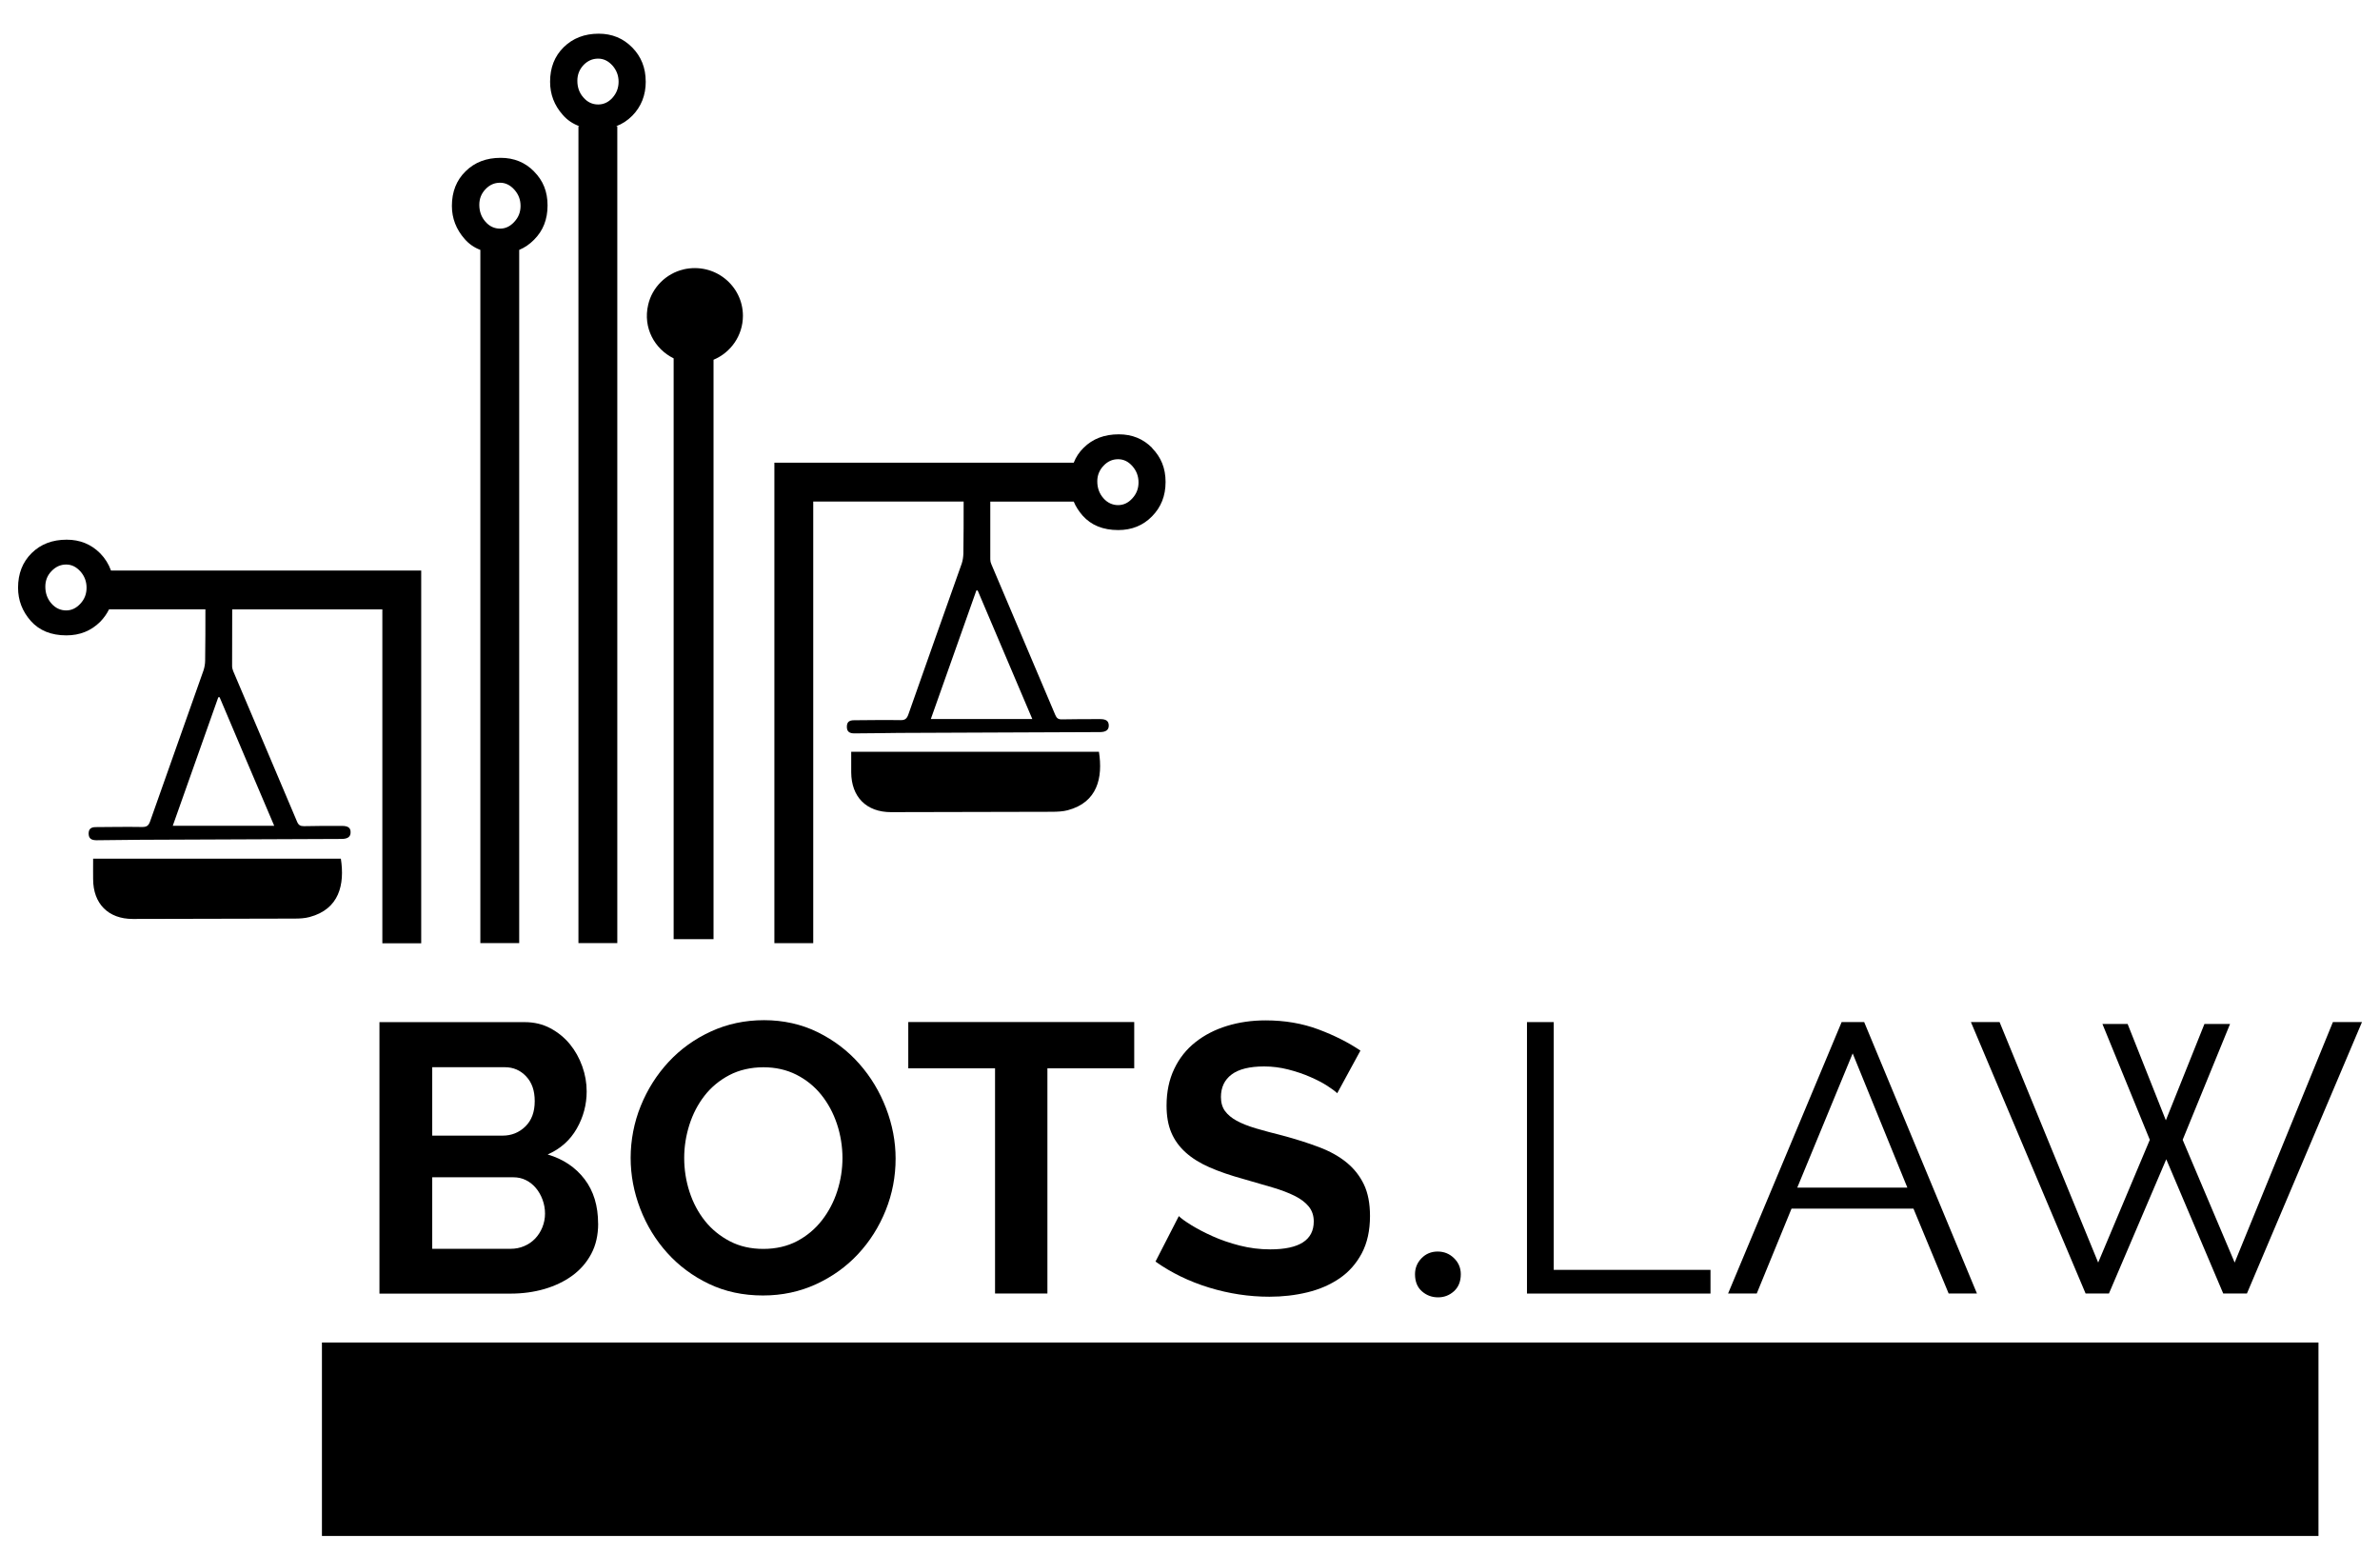
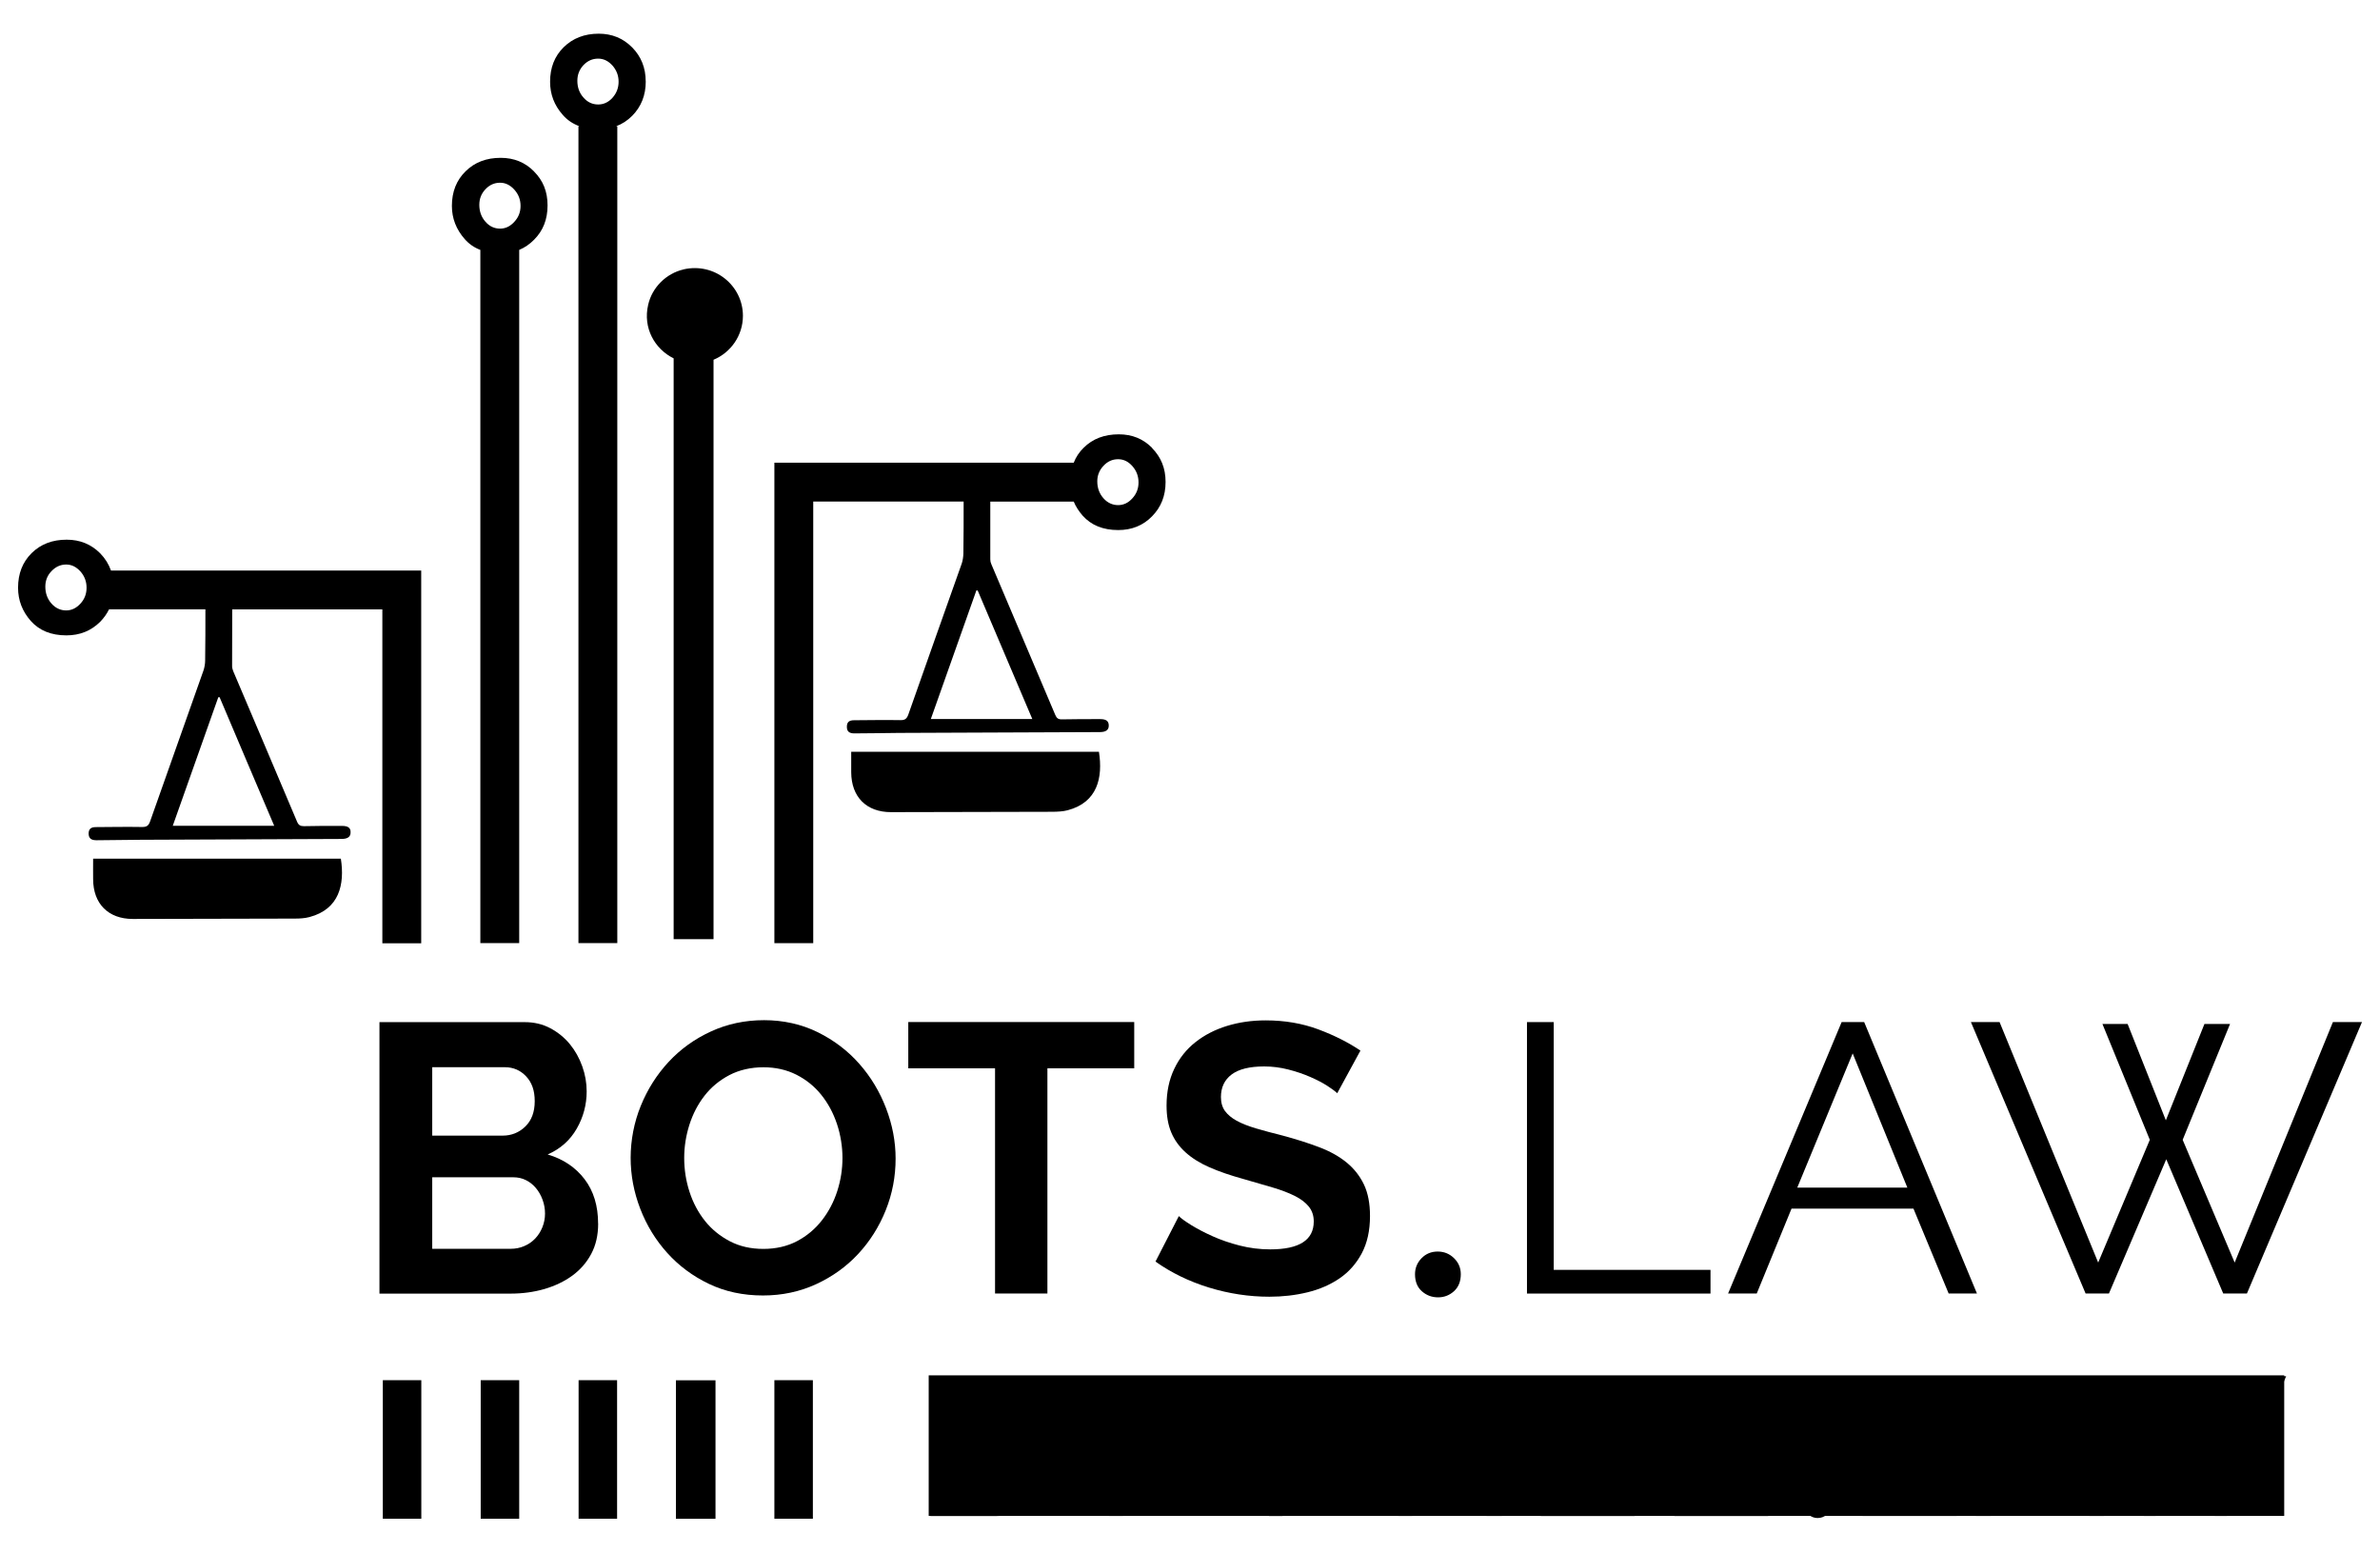
<svg xmlns="http://www.w3.org/2000/svg" xmlns:xlink="http://www.w3.org/1999/xlink" version="1.1" viewBox="0 0 460 300" id="svg3227">
  <defs id="defs46" />
  <g id="Layer_2" data-name="Layer 2">
    <g id="g3166">
      <path class="logo-2" d="M212.4,145.27h-47.88v3.95c.02,4.78,2.93,7.72,7.69,7.72,10.42-.02,20.84-.05,31.29-.07.95-.02,1.94-.05,2.87-.3,5.75-1.53,6.82-6.29,6.03-11.3Z" id="path3162" />
      <path class="logo-2" d="M222.69,86.56c-1.73-1.76-3.88-2.63-6.45-2.63-2.77,0-5.04.85-6.79,2.59-.85.83-1.5,1.8-1.92,2.89h-57.86v92.85h7.51s0-85.34,0-85.34h29.07c0,3.35,0,6.7-.05,10.05-.02.65-.12,1.34-.32,1.94-3.44,9.73-6.91,19.43-10.31,29.14-.3.85-.67,1.13-1.53,1.11-3-.05-5.98,0-8.97.02-.99,0-1.39.39-1.39,1.27s.44,1.29,1.5,1.27c2.87,0,5.71-.07,8.57-.09,12.94-.05,25.88-.12,38.84-.16,1.18,0,1.73-.44,1.71-1.29s-.51-1.22-1.66-1.22c-2.47,0-4.92,0-7.37.05-.72.02-1.04-.21-1.32-.88-4.11-9.71-8.23-19.39-12.34-29.09-.14-.3-.21-.62-.21-.95v-11.16h16.13c.39.95.97,1.85,1.71,2.7,1.64,1.85,3.93,2.8,6.89,2.8,2.61,0,4.81-.88,6.54-2.66,1.73-1.76,2.61-3.95,2.61-6.63s-.88-4.78-2.61-6.56ZM199.53,138.94h-19.62c2.93-8.27,5.87-16.57,8.8-24.84h.25c3.51,8.23,7,16.45,10.56,24.84ZM218.87,96.29c-.79.88-1.71,1.32-2.77,1.32s-2.06-.44-2.84-1.34c-.79-.9-1.18-1.99-1.18-3.26,0-1.18.42-2.17,1.2-3,.79-.85,1.73-1.27,2.82-1.27s1.99.46,2.77,1.34c.79.9,1.18,1.94,1.18,3.14s-.39,2.2-1.18,3.07Z" id="path3164" />
    </g>
    <g id="g3172">
      <path class="logo-2" d="M65.88,165.93H18c0,1.43-.02,2.68,0,3.93,0,4.78,2.93,7.72,7.67,7.72,10.42-.02,20.87-.05,31.29-.07.95,0,1.94-.05,2.87-.3,5.75-1.53,6.82-6.29,6.05-11.28Z" id="path3168" />
      <path class="logo-2" d="M21.44,110.22c-.44-1.22-1.13-2.33-2.08-3.3-1.76-1.76-3.91-2.63-6.47-2.63-2.75,0-5.01.85-6.77,2.59s-2.63,3.97-2.63,6.7c0,2.4.81,4.53,2.45,6.4,1.64,1.85,3.93,2.8,6.89,2.8,2.61,0,4.78-.88,6.54-2.63.72-.74,1.27-1.53,1.71-2.4h18.62c0,3.28,0,6.59-.05,9.87,0,.65-.12,1.34-.32,1.94-3.42,9.73-6.89,19.41-10.31,29.14-.3.85-.65,1.11-1.53,1.11-2.98-.05-5.98,0-8.97.02-.97,0-1.39.39-1.39,1.27.02.88.46,1.27,1.53,1.27,2.84-.02,5.71-.07,8.55-.09,12.94-.07,25.9-.12,38.84-.16,1.2-.02,1.73-.44,1.71-1.32,0-.83-.49-1.2-1.66-1.2-2.45,0-4.92-.02-7.37.05-.69,0-1.04-.21-1.32-.88-4.09-9.71-8.23-19.39-12.34-29.09-.12-.3-.21-.65-.21-.97,0-3.63,0-7.3.02-10.95h29.02v64.52h7.51s0-72.03,0-72.03H21.44ZM15.55,116.64c-.81.88-1.71,1.32-2.77,1.32s-2.06-.44-2.84-1.34c-.79-.9-1.18-1.99-1.18-3.26,0-1.16.39-2.17,1.2-3,.79-.83,1.73-1.27,2.82-1.27s1.96.46,2.77,1.34c.79.9,1.18,1.94,1.18,3.14s-.39,2.22-1.18,3.07ZM53.01,159.58h-19.62c2.93-8.27,5.87-16.57,8.8-24.84.07,0,.16,0,.25-.02,3.49,8.23,6.98,16.48,10.56,24.86Z" id="path3170" />
    </g>
    <path class="logo-2" d="M103.22,33.13c-1.73-1.76-3.88-2.63-6.45-2.63-2.75,0-5.01.85-6.77,2.59-1.78,1.73-2.66,3.97-2.66,6.7,0,2.4.83,4.53,2.47,6.4.83.95,1.85,1.66,3.03,2.1v133.95h7.51V48.29c1.06-.44,2.01-1.09,2.87-1.96,1.76-1.76,2.61-3.95,2.61-6.63s-.85-4.78-2.61-6.56ZM99.41,42.86c-.79.88-1.71,1.32-2.75,1.32-1.11,0-2.06-.44-2.84-1.34-.79-.9-1.18-1.99-1.18-3.26,0-1.18.39-2.17,1.18-3,.79-.85,1.73-1.27,2.84-1.27,1.04,0,1.96.46,2.75,1.34.81.9,1.2,1.94,1.2,3.14s-.39,2.2-1.2,3.07Z" id="path3174" />
    <path class="logo-2" d="M124.8,15.73c0-2.61-.88-4.81-2.61-6.56-1.76-1.78-3.91-2.66-6.47-2.66-2.75,0-5.01.88-6.77,2.61s-2.63,3.95-2.63,6.68c0,2.43.81,4.55,2.45,6.4.88,1.02,1.96,1.73,3.24,2.2h-.21v157.85h7.51V24.4h-.25c1.18-.42,2.22-1.11,3.14-2.03,1.73-1.76,2.61-3.97,2.61-6.63ZM118.38,18.9c-.81.88-1.73,1.29-2.77,1.29-1.11,0-2.06-.44-2.84-1.34-.79-.88-1.18-1.96-1.18-3.24,0-1.18.39-2.17,1.18-3.03.81-.83,1.73-1.25,2.84-1.25,1.04,0,1.96.44,2.77,1.34.79.9,1.18,1.94,1.18,3.12s-.39,2.22-1.18,3.1Z" id="path3176" />
    <rect class="logo-2" x="149.67" y="266.71" width="7.44" height="26.77" id="rect3178" />
    <rect class="logo-2" x="73.99" y="266.71" width="7.44" height="26.77" id="rect3180" />
    <rect class="logo-2" x="92.91" y="266.71" width="7.44" height="26.77" id="rect3182" />
    <rect class="logo-2" x="111.83" y="266.71" width="7.44" height="26.77" id="rect3184" />
    <path class="logo-3" d="M132.09,52.07c-3.34.78-6.05,3.47-6.81,6.81-1.06,4.5,1.27,8.57,4.92,10.37v112.23h7.71v-111.96c3.34-1.39,5.68-4.68,5.68-8.5,0-5.8-5.43-10.35-11.5-8.96Z" id="path3186" />
    <rect class="logo-3" x="130.64" y="266.73" width="7.65" height="26.76" id="rect3188" />
    <path class="logo-3" d="M115.61,236.45c0,2.22-.44,4.16-1.33,5.84-.89,1.67-2.11,3.08-3.66,4.21-1.55,1.13-3.35,1.99-5.39,2.59-2.04.59-4.22.89-6.54.89h-25.35v-52.46h28.08c1.82,0,3.47.39,4.95,1.18,1.48.79,2.73,1.81,3.77,3.07,1.03,1.26,1.83,2.69,2.4,4.29.57,1.6.85,3.21.85,4.84,0,2.56-.64,4.96-1.92,7.2-1.28,2.24-3.15,3.91-5.62,4.99,3,.89,5.38,2.48,7.13,4.77,1.75,2.29,2.62,5.16,2.62,8.61ZM83.54,206.22v13.23h13.6c1.72,0,3.19-.59,4.4-1.77,1.21-1.18,1.81-2.81,1.81-4.88s-.55-3.62-1.66-4.8c-1.11-1.18-2.48-1.77-4.1-1.77h-14.04ZM105.34,234.52c0-.94-.16-1.83-.48-2.7-.32-.86-.75-1.61-1.29-2.25-.54-.64-1.18-1.15-1.92-1.52-.74-.37-1.55-.55-2.44-.55h-15.67v13.82h15.15c.94,0,1.81-.17,2.62-.52.81-.34,1.51-.82,2.11-1.44.59-.62,1.06-1.34,1.4-2.18.34-.84.52-1.72.52-2.66Z" id="path3190" />
    <path class="logo-3" d="M147.46,250.34c-3.84,0-7.33-.75-10.46-2.25-3.13-1.5-5.81-3.5-8.05-5.99-2.24-2.49-3.98-5.33-5.21-8.53-1.23-3.2-1.85-6.48-1.85-9.83s.65-6.85,1.96-10.05c1.3-3.2,3.1-6.03,5.39-8.5,2.29-2.46,5.01-4.42,8.17-5.87,3.15-1.45,6.58-2.18,10.27-2.18s7.25.78,10.38,2.33c3.13,1.55,5.8,3.58,8.02,6.1,2.22,2.51,3.94,5.37,5.17,8.57,1.23,3.2,1.85,6.45,1.85,9.75,0,3.5-.64,6.83-1.92,10.01-1.28,3.18-3.06,5.99-5.32,8.42-2.27,2.44-4.98,4.39-8.13,5.84-3.15,1.45-6.58,2.18-10.27,2.18ZM132.24,223.74c0,2.27.34,4.46,1.03,6.58.69,2.12,1.69,3.99,2.99,5.62,1.3,1.63,2.91,2.93,4.8,3.92,1.9.99,4.05,1.48,6.47,1.48s4.64-.5,6.54-1.51c1.9-1.01,3.5-2.35,4.8-4.03,1.3-1.67,2.29-3.56,2.96-5.65.67-2.09,1-4.22,1-6.39s-.36-4.46-1.07-6.58c-.71-2.12-1.72-3.99-3.03-5.62-1.31-1.63-2.91-2.92-4.8-3.88-1.9-.96-4.03-1.44-6.39-1.44s-4.66.51-6.58,1.52c-1.92,1.01-3.52,2.34-4.8,3.99-1.28,1.65-2.25,3.52-2.92,5.62-.66,2.09-1,4.22-1,6.39Z" id="path3192" />
    <path class="logo-3" d="M219.21,206.44h-16.77v43.52h-10.12v-43.52h-16.77v-8.94h43.67v8.94Z" id="path3194" />
    <path class="logo-3" d="M258.45,211.25c-.35-.34-.97-.81-1.88-1.4-.91-.59-2.02-1.17-3.33-1.74-1.31-.57-2.72-1.05-4.25-1.44-1.53-.39-3.08-.59-4.66-.59-2.81,0-4.9.52-6.28,1.55-1.38,1.03-2.07,2.49-2.07,4.36,0,1.08.26,1.98.78,2.7.52.71,1.27,1.34,2.25,1.88.98.54,2.23,1.03,3.73,1.48,1.5.44,3.24.91,5.21,1.4,2.56.69,4.89,1.43,6.98,2.22,2.09.79,3.87,1.77,5.32,2.96,1.45,1.18,2.57,2.6,3.36,4.25.79,1.65,1.18,3.68,1.18,6.1,0,2.81-.53,5.21-1.59,7.21-1.06,1.99-2.49,3.61-4.29,4.84-1.8,1.23-3.87,2.13-6.21,2.7-2.34.57-4.79.85-7.35.85-3.94,0-7.83-.59-11.68-1.77-3.84-1.18-7.29-2.86-10.34-5.02l4.51-8.79c.44.44,1.24,1.02,2.4,1.74,1.16.71,2.52,1.43,4.1,2.14,1.58.71,3.33,1.32,5.25,1.81,1.92.49,3.89.74,5.91.74,5.62,0,8.42-1.8,8.42-5.39,0-1.13-.32-2.09-.96-2.88-.64-.79-1.55-1.48-2.73-2.07s-2.61-1.13-4.29-1.63c-1.68-.49-3.55-1.03-5.62-1.63-2.51-.69-4.69-1.44-6.54-2.25-1.85-.81-3.39-1.77-4.62-2.88-1.23-1.11-2.16-2.39-2.77-3.84-.62-1.45-.92-3.19-.92-5.21,0-2.66.49-5.02,1.48-7.09.98-2.07,2.35-3.79,4.1-5.17,1.75-1.38,3.78-2.43,6.1-3.14,2.32-.71,4.8-1.07,7.46-1.07,3.69,0,7.09.58,10.2,1.74,3.1,1.16,5.81,2.53,8.13,4.1l-4.51,8.28Z" id="path3196" />
    <path class="logo-3" d="M295.13,249.97v-52.46h5.17v47.88h30.3v4.58h-35.47Z" id="path3198" />
    <path class="logo-3" d="M355.94,197.5h4.36l21.8,52.46h-5.47l-6.8-16.4h-23.57l-6.72,16.4h-5.54l21.95-52.46ZM368.65,229.5l-10.57-25.94-10.71,25.94h21.28Z" id="path3200" />
    <path class="logo-3" d="M406.34,197.87h4.88l7.39,18.62,7.46-18.62h4.95l-9.16,22.39,10.05,23.72,18.99-46.48h5.62l-22.24,52.46h-4.58l-11.01-25.94-11.08,25.94h-4.51l-22.17-52.46h5.54l19.06,46.48,9.98-23.72-9.16-22.39Z" id="path3202" />
    <path class="logo-2" d="M200.18,285.98c0,1.01-.2,1.95-.61,2.8-.41.85-.95,1.59-1.64,2.21-.68.62-1.48,1.1-2.4,1.45s-1.89.51-2.93.51h-12.74v-27h13.01c.94,0,1.79.2,2.55.61.76.41,1.41.93,1.94,1.58.53.65.94,1.38,1.24,2.21.29.82.44,1.65.44,2.49,0,1.37-.34,2.62-1.03,3.75-.68,1.13-1.64,1.97-2.85,2.53,1.55.46,2.77,1.31,3.67,2.55.9,1.24,1.35,2.69,1.35,4.34ZM182.53,268.26v9.96h9.28c.66,0,1.27-.14,1.84-.42.57-.28,1.06-.65,1.46-1.1.41-.46.72-.98.95-1.58.23-.6.34-1.22.34-1.88s-.11-1.33-.32-1.94c-.22-.61-.52-1.13-.91-1.58-.39-.44-.86-.8-1.39-1.06-.53-.27-1.12-.4-1.75-.4h-9.51ZM197.52,285.53c0-.66-.11-1.3-.34-1.92-.23-.62-.55-1.17-.97-1.63-.42-.47-.91-.85-1.48-1.14-.57-.29-1.19-.44-1.84-.44h-10.34v10.23h10.08c.68,0,1.32-.14,1.92-.42.6-.28,1.12-.65,1.56-1.12.44-.47.79-1.01,1.05-1.64.25-.62.38-1.26.38-1.92Z" id="path3204" />
    <path class="logo-2" d="M206.91,265.94l8.82,14.53,8.9-14.53h2.89l-10.46,16.96v10.04h-2.66v-10.12l-10.42-16.89h2.93Z" id="path3206" />
    <path class="logo-2" d="M245.24,292.94v-27h17.72v2.36h-15.06v9.93h12.7v2.21h-12.7v12.51h-2.66Z" id="path3208" />
    <path class="logo-2" d="M270.3,292.94v-27h11.41c1.17,0,2.24.25,3.21.74.98.49,1.82,1.14,2.53,1.94.71.8,1.26,1.71,1.65,2.72.39,1.01.59,2.04.59,3.08s-.15,1.93-.44,2.83c-.29.9-.7,1.71-1.22,2.43-.52.72-1.15,1.33-1.88,1.83-.74.49-1.56.83-2.47,1.01l6.62,10.42h-3l-6.35-9.96h-7.99v9.96h-2.66ZM272.96,280.62h8.82c.79,0,1.5-.17,2.15-.51.65-.34,1.2-.8,1.65-1.39.46-.58.81-1.24,1.06-1.98.25-.74.38-1.51.38-2.32s-.15-1.59-.44-2.34c-.29-.75-.68-1.4-1.18-1.96-.49-.56-1.08-1-1.75-1.33s-1.38-.49-2.11-.49h-8.59v12.32Z" id="path3210" />
    <path class="logo-2" d="M315.94,290.59v2.36h-18.14v-27h17.8v2.36h-15.14v9.74h13.2v2.24h-13.2v10.31h15.48Z" id="path3212" />
    <path class="logo-2" d="M341.76,290.59v2.36h-18.14v-27h17.8v2.36h-15.14v9.74h13.2v2.24h-13.2v10.31h15.48Z" id="path3214" />
    <path class="logo-2" d="M351.34,293.35c-.68,0-1.26-.22-1.75-.66-.49-.44-.74-1.05-.74-1.84,0-.67.24-1.24.71-1.72.47-.48,1.05-.72,1.74-.72s1.28.24,1.76.71c.49.48.73,1.05.73,1.73,0,.78-.24,1.39-.73,1.83-.49.44-1.06.66-1.71.66Z" id="path3216" />
    <path class="logo-2" d="M359.96,292.94v-27h2.66v24.64h15.59v2.36h-18.25Z" id="path3218" />
    <path class="logo-3" d="M277.96,250.7c-1.22,0-2.26-.39-3.15-1.18-.88-.78-1.32-1.88-1.32-3.29,0-1.2.42-2.22,1.26-3.09.84-.86,1.88-1.29,3.12-1.29s2.29.43,3.16,1.28c.87.85,1.31,1.89,1.31,3.1,0,1.39-.44,2.48-1.31,3.28-.87.79-1.9,1.19-3.07,1.19Z" id="path3220" />
    <path class="logo-2" d="M393.16,265.94h2.24l11.22,27h-2.81l-3.5-8.44h-12.13l-3.46,8.44h-2.85l11.3-27ZM399.7,282.41l-5.44-13.35-5.51,13.35h10.95Z" id="path3222" />
    <path class="logo-2" d="M416.05,266.13h2.51l3.8,9.58,3.84-9.58h2.55l-4.72,11.52,5.17,12.21,9.77-23.92h2.89l-11.45,27h-2.36l-5.67-13.35-5.7,13.35h-2.32l-11.41-27h2.85l9.81,23.92,5.13-12.21-4.72-11.52Z" id="path3224" />
  </g>
-   <a id="a3366" xlink:href="https://free.law" transform="matrix(1.396788,0,0,1,-177.8039,0)">
+   <a id="a3366" xlink:href="https://free.law" transform="matrix(0.9483265,0,0,0.7266446,16.53384,77.26074)">
    <rect class="link-box" width="276.266" height="37.381" x="171.842" y="259.431" id="rect37" />
  </a>
</svg>
